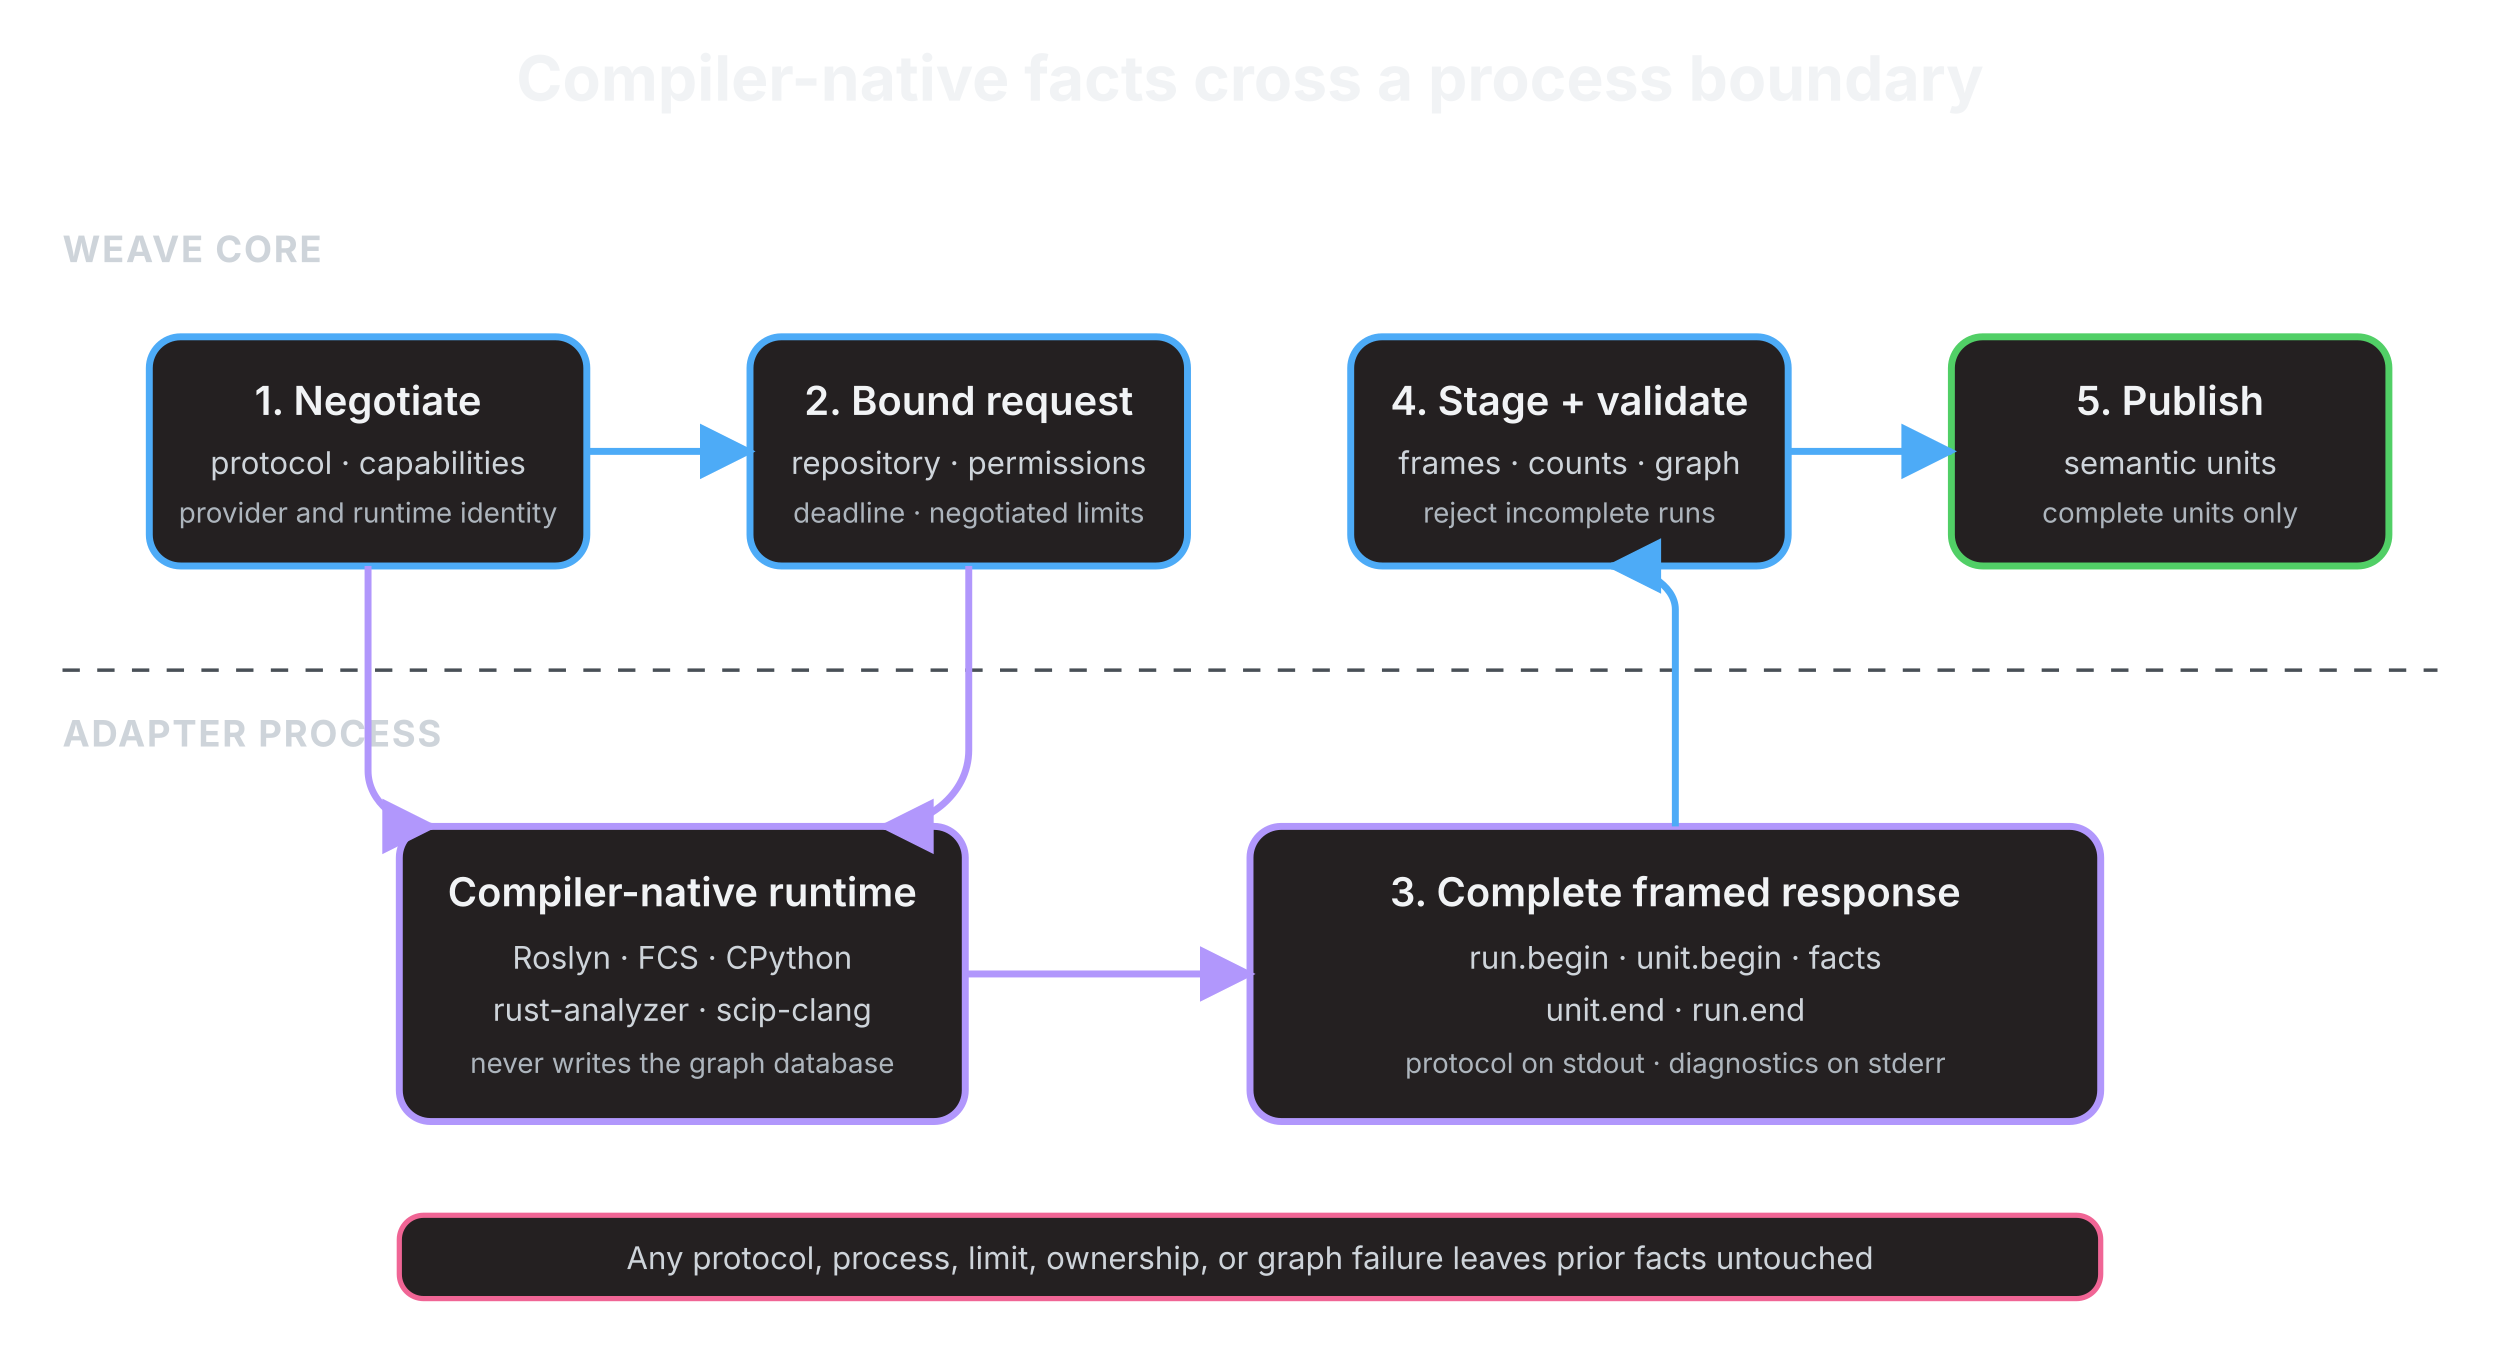
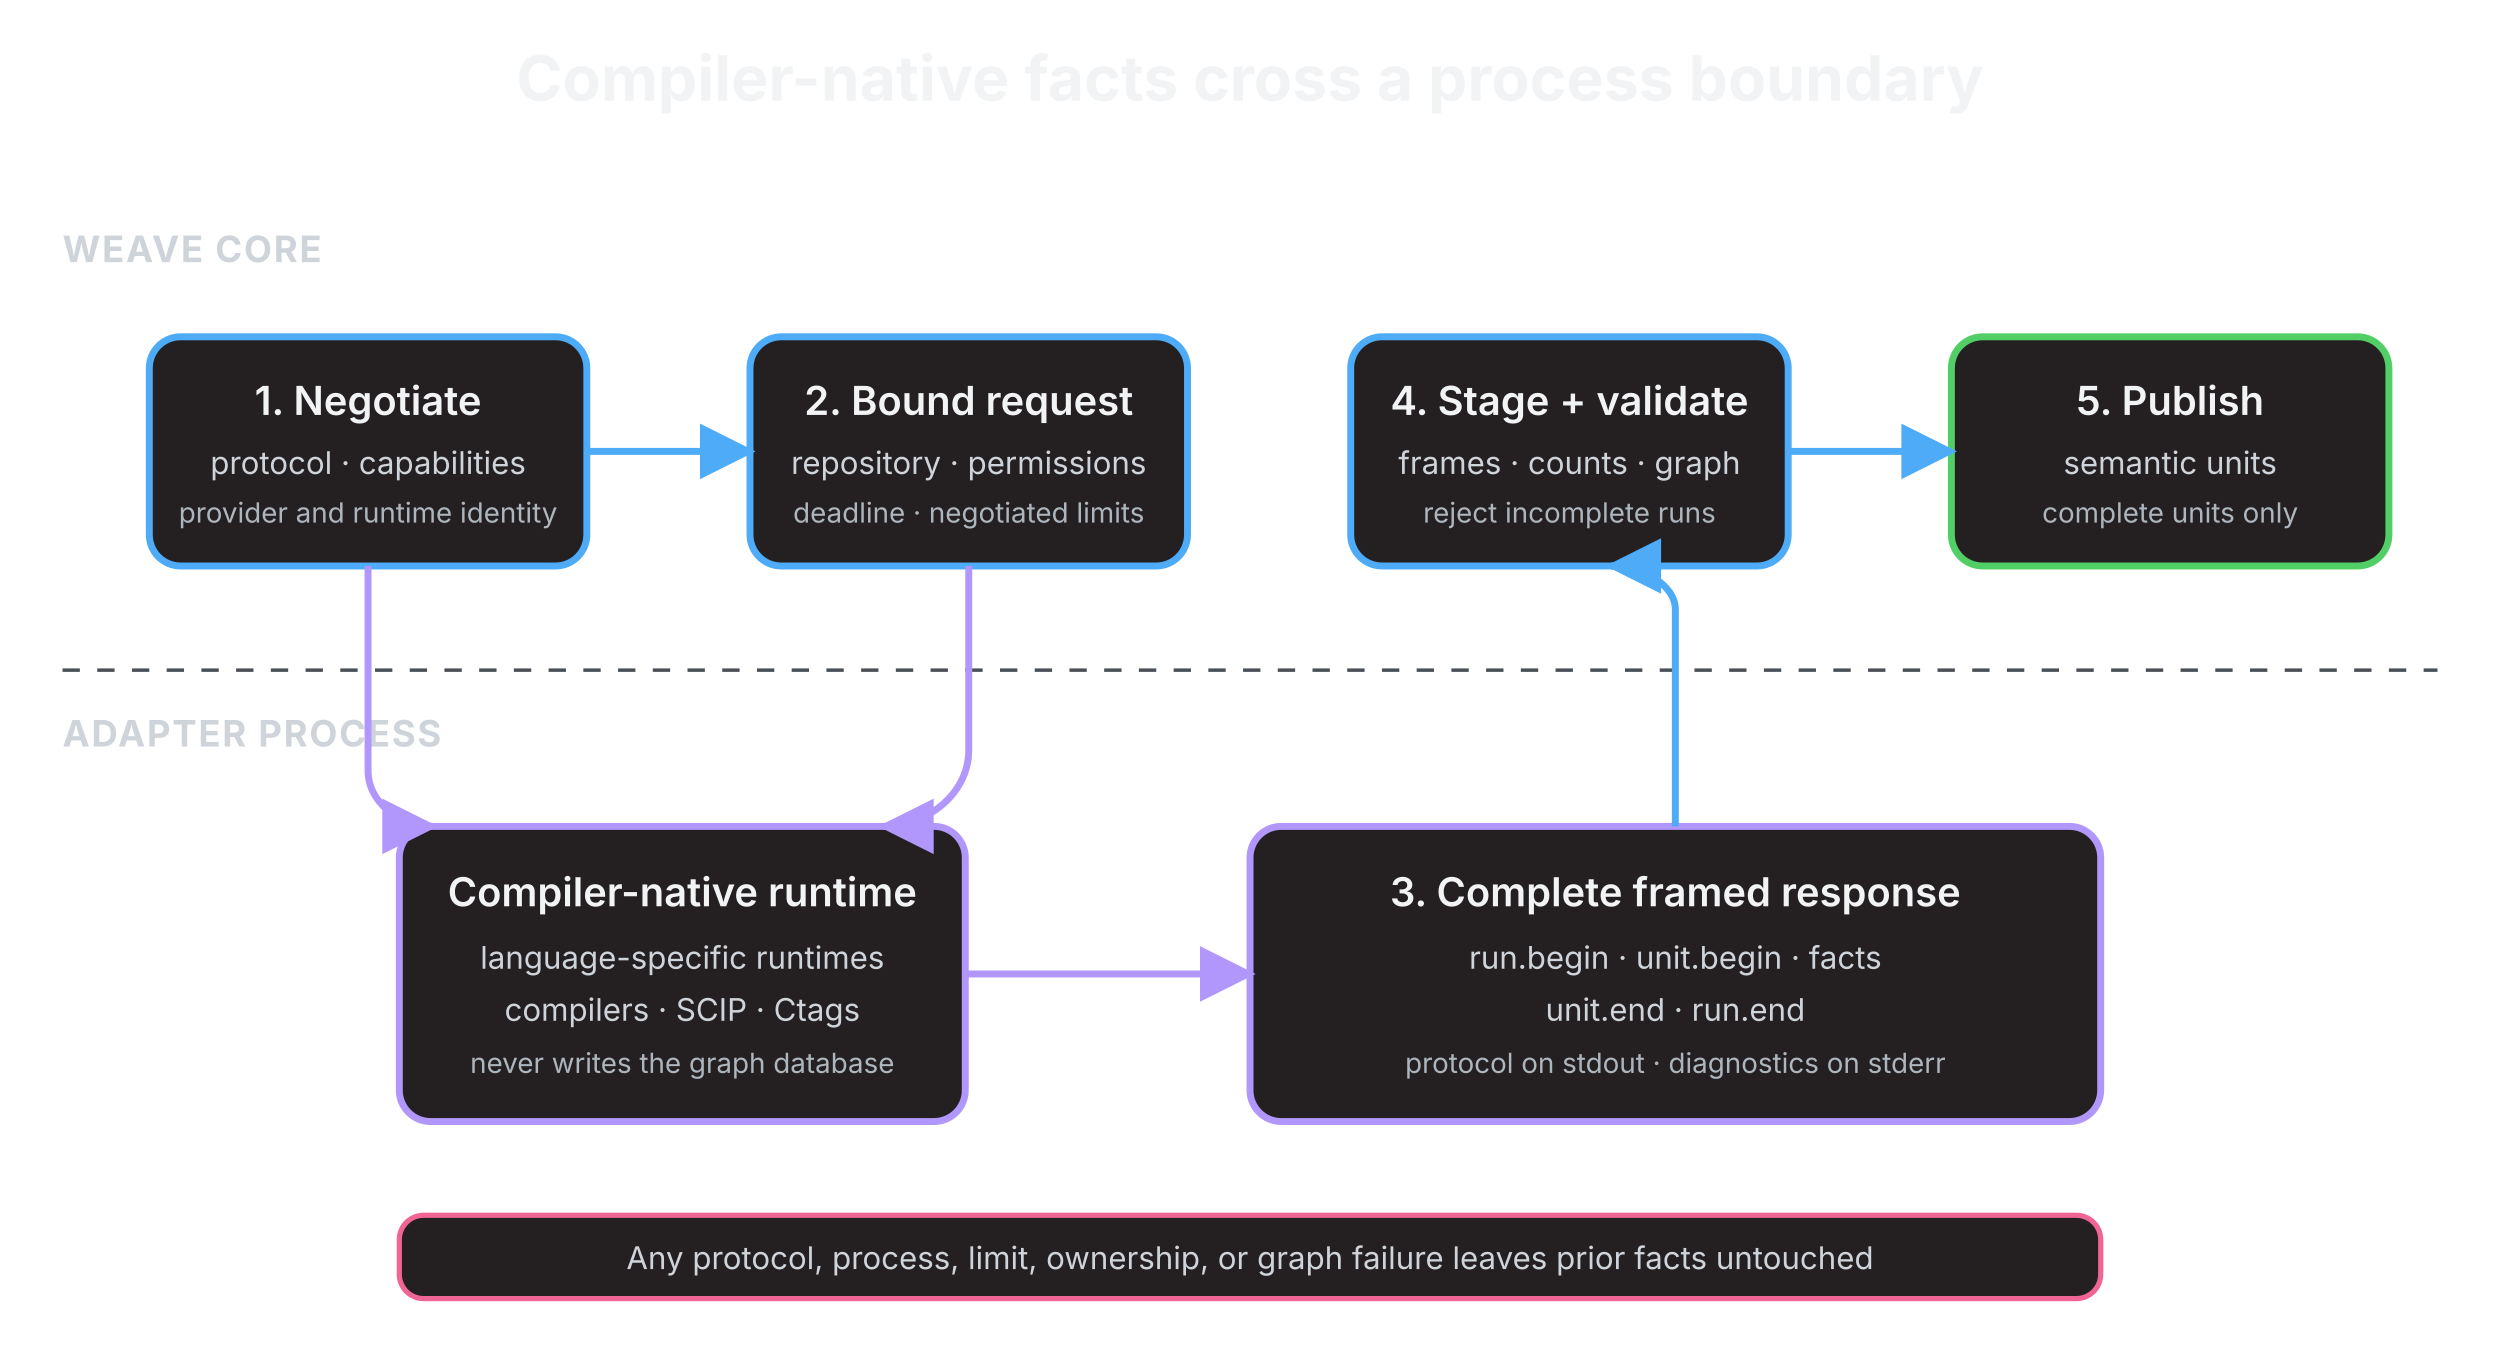
<svg xmlns="http://www.w3.org/2000/svg" viewBox="0 0 1440 780" role="img" aria-labelledby="title desc">
  <defs>
    <marker id="adapter-arrow-blue" viewBox="0 0 10 10" refX="9" refY="5" markerWidth="8" markerHeight="8" orient="auto-start-reverse">
      <path d="M 0 0 L 10 5 L 0 10 z" fill="#4dabf7" />
    </marker>
    <marker id="adapter-arrow-purple" viewBox="0 0 10 10" refX="9" refY="5" markerWidth="8" markerHeight="8" orient="auto-start-reverse">
      <path d="M 0 0 L 10 5 L 0 10 z" fill="#b197fc" />
    </marker>
    <style>
      .title { fill: #f1f3f5; font: 700 36px -apple-system, BlinkMacSystemFont, "Segoe UI", sans-serif; }
      .lane { fill: #ced4da; font: 700 21px -apple-system, BlinkMacSystemFont, "Segoe UI", sans-serif; letter-spacing: 1px; }
      .label { fill: #f1f3f5; font: 600 23px -apple-system, BlinkMacSystemFont, "Segoe UI", sans-serif; }
      .small { fill: #ced4da; font: 400 18px -apple-system, BlinkMacSystemFont, "Segoe UI", sans-serif; }
      .tiny { fill: #adb5bd; font: 400 16px -apple-system, BlinkMacSystemFont, "Segoe UI", sans-serif; }
      .box { fill: #242021; stroke-width: 4; rx: 18; }
      .line-blue { fill: none; stroke: #4dabf7; stroke-width: 4; marker-end: url(#adapter-arrow-blue); }
      .line-purple { fill: none; stroke: #b197fc; stroke-width: 4; marker-end: url(#adapter-arrow-purple); }
      .divider { stroke: #495057; stroke-width: 2; stroke-dasharray: 10 10; }
    </style>
  </defs>
  <text x="720" y="58" text-anchor="middle" class="title">Compiler-native facts cross a process boundary</text>
  <text x="36" y="151" class="lane">WEAVE CORE</text>
  <text x="36" y="430" class="lane">ADAPTER PROCESS</text>
  <line x1="36" y1="386" x2="1404" y2="386" class="divider" />
  <rect x="86" y="194" width="252" height="132" class="box" stroke="#4dabf7" />
  <text x="212" y="239" text-anchor="middle" class="label">1. Negotiate</text>
  <text x="212" y="273" text-anchor="middle" class="small">protocol · capabilities</text>
  <text x="212" y="301" text-anchor="middle" class="tiny">provider and runtime identity</text>
  <rect x="432" y="194" width="252" height="132" class="box" stroke="#4dabf7" />
  <text x="558" y="239" text-anchor="middle" class="label">2. Bound request</text>
  <text x="558" y="273" text-anchor="middle" class="small">repository · permissions</text>
  <text x="558" y="301" text-anchor="middle" class="tiny">deadline · negotiated limits</text>
  <rect x="778" y="194" width="252" height="132" class="box" stroke="#4dabf7" />
  <text x="904" y="239" text-anchor="middle" class="label">4. Stage + validate</text>
  <text x="904" y="273" text-anchor="middle" class="small">frames · counts · graph</text>
  <text x="904" y="301" text-anchor="middle" class="tiny">reject incomplete runs</text>
  <rect x="1124" y="194" width="252" height="132" class="box" stroke="#51cf66" />
  <text x="1250" y="239" text-anchor="middle" class="label">5. Publish</text>
  <text x="1250" y="273" text-anchor="middle" class="small">semantic units</text>
  <text x="1250" y="301" text-anchor="middle" class="tiny">complete units only</text>
  <rect x="230" y="476" width="326" height="170" class="box" stroke="#b197fc" />
  <text x="393" y="522" text-anchor="middle" class="label">Compiler-native runtime</text>
-   <text x="393" y="558" text-anchor="middle" class="small">Roslyn · FCS · CPython</text>
-   <text x="393" y="588" text-anchor="middle" class="small">rust-analyzer · scip-clang</text>
+   <text x="393" y="558" text-anchor="middle" class="small">language-specific runtimes</text>
+   <text x="393" y="588" text-anchor="middle" class="small">compilers · SCIP · Ctags</text>
  <text x="393" y="618" text-anchor="middle" class="tiny">never writes the graph database</text>
  <rect x="720" y="476" width="490" height="170" class="box" stroke="#b197fc" />
  <text x="965" y="522" text-anchor="middle" class="label">3. Complete framed response</text>
  <text x="965" y="558" text-anchor="middle" class="small">run.begin · unit.begin · facts</text>
  <text x="965" y="588" text-anchor="middle" class="small">unit.end · run.end</text>
  <text x="965" y="618" text-anchor="middle" class="tiny">protocol on stdout · diagnostics on stderr</text>
  <path d="M212 326 V444 C212 462 230 476 249 476" class="line-purple" />
  <path d="M338 260 H432" class="line-blue" />
  <path d="M558 326 V432 C558 458 533 476 509 476" class="line-purple" />
  <path d="M556 561 H720" class="line-purple" />
  <path d="M965 476 V351 C965 337 946 326 928 326" class="line-blue" />
  <path d="M1030 260 H1124" class="line-blue" />
  <rect x="230" y="700" width="980" height="48" fill="#242021" stroke="#f06595" stroke-width="3" rx="14" />
  <text x="720" y="731" text-anchor="middle" class="small">Any protocol, process, limit, ownership, or graph failure leaves prior facts untouched</text>
</svg>
